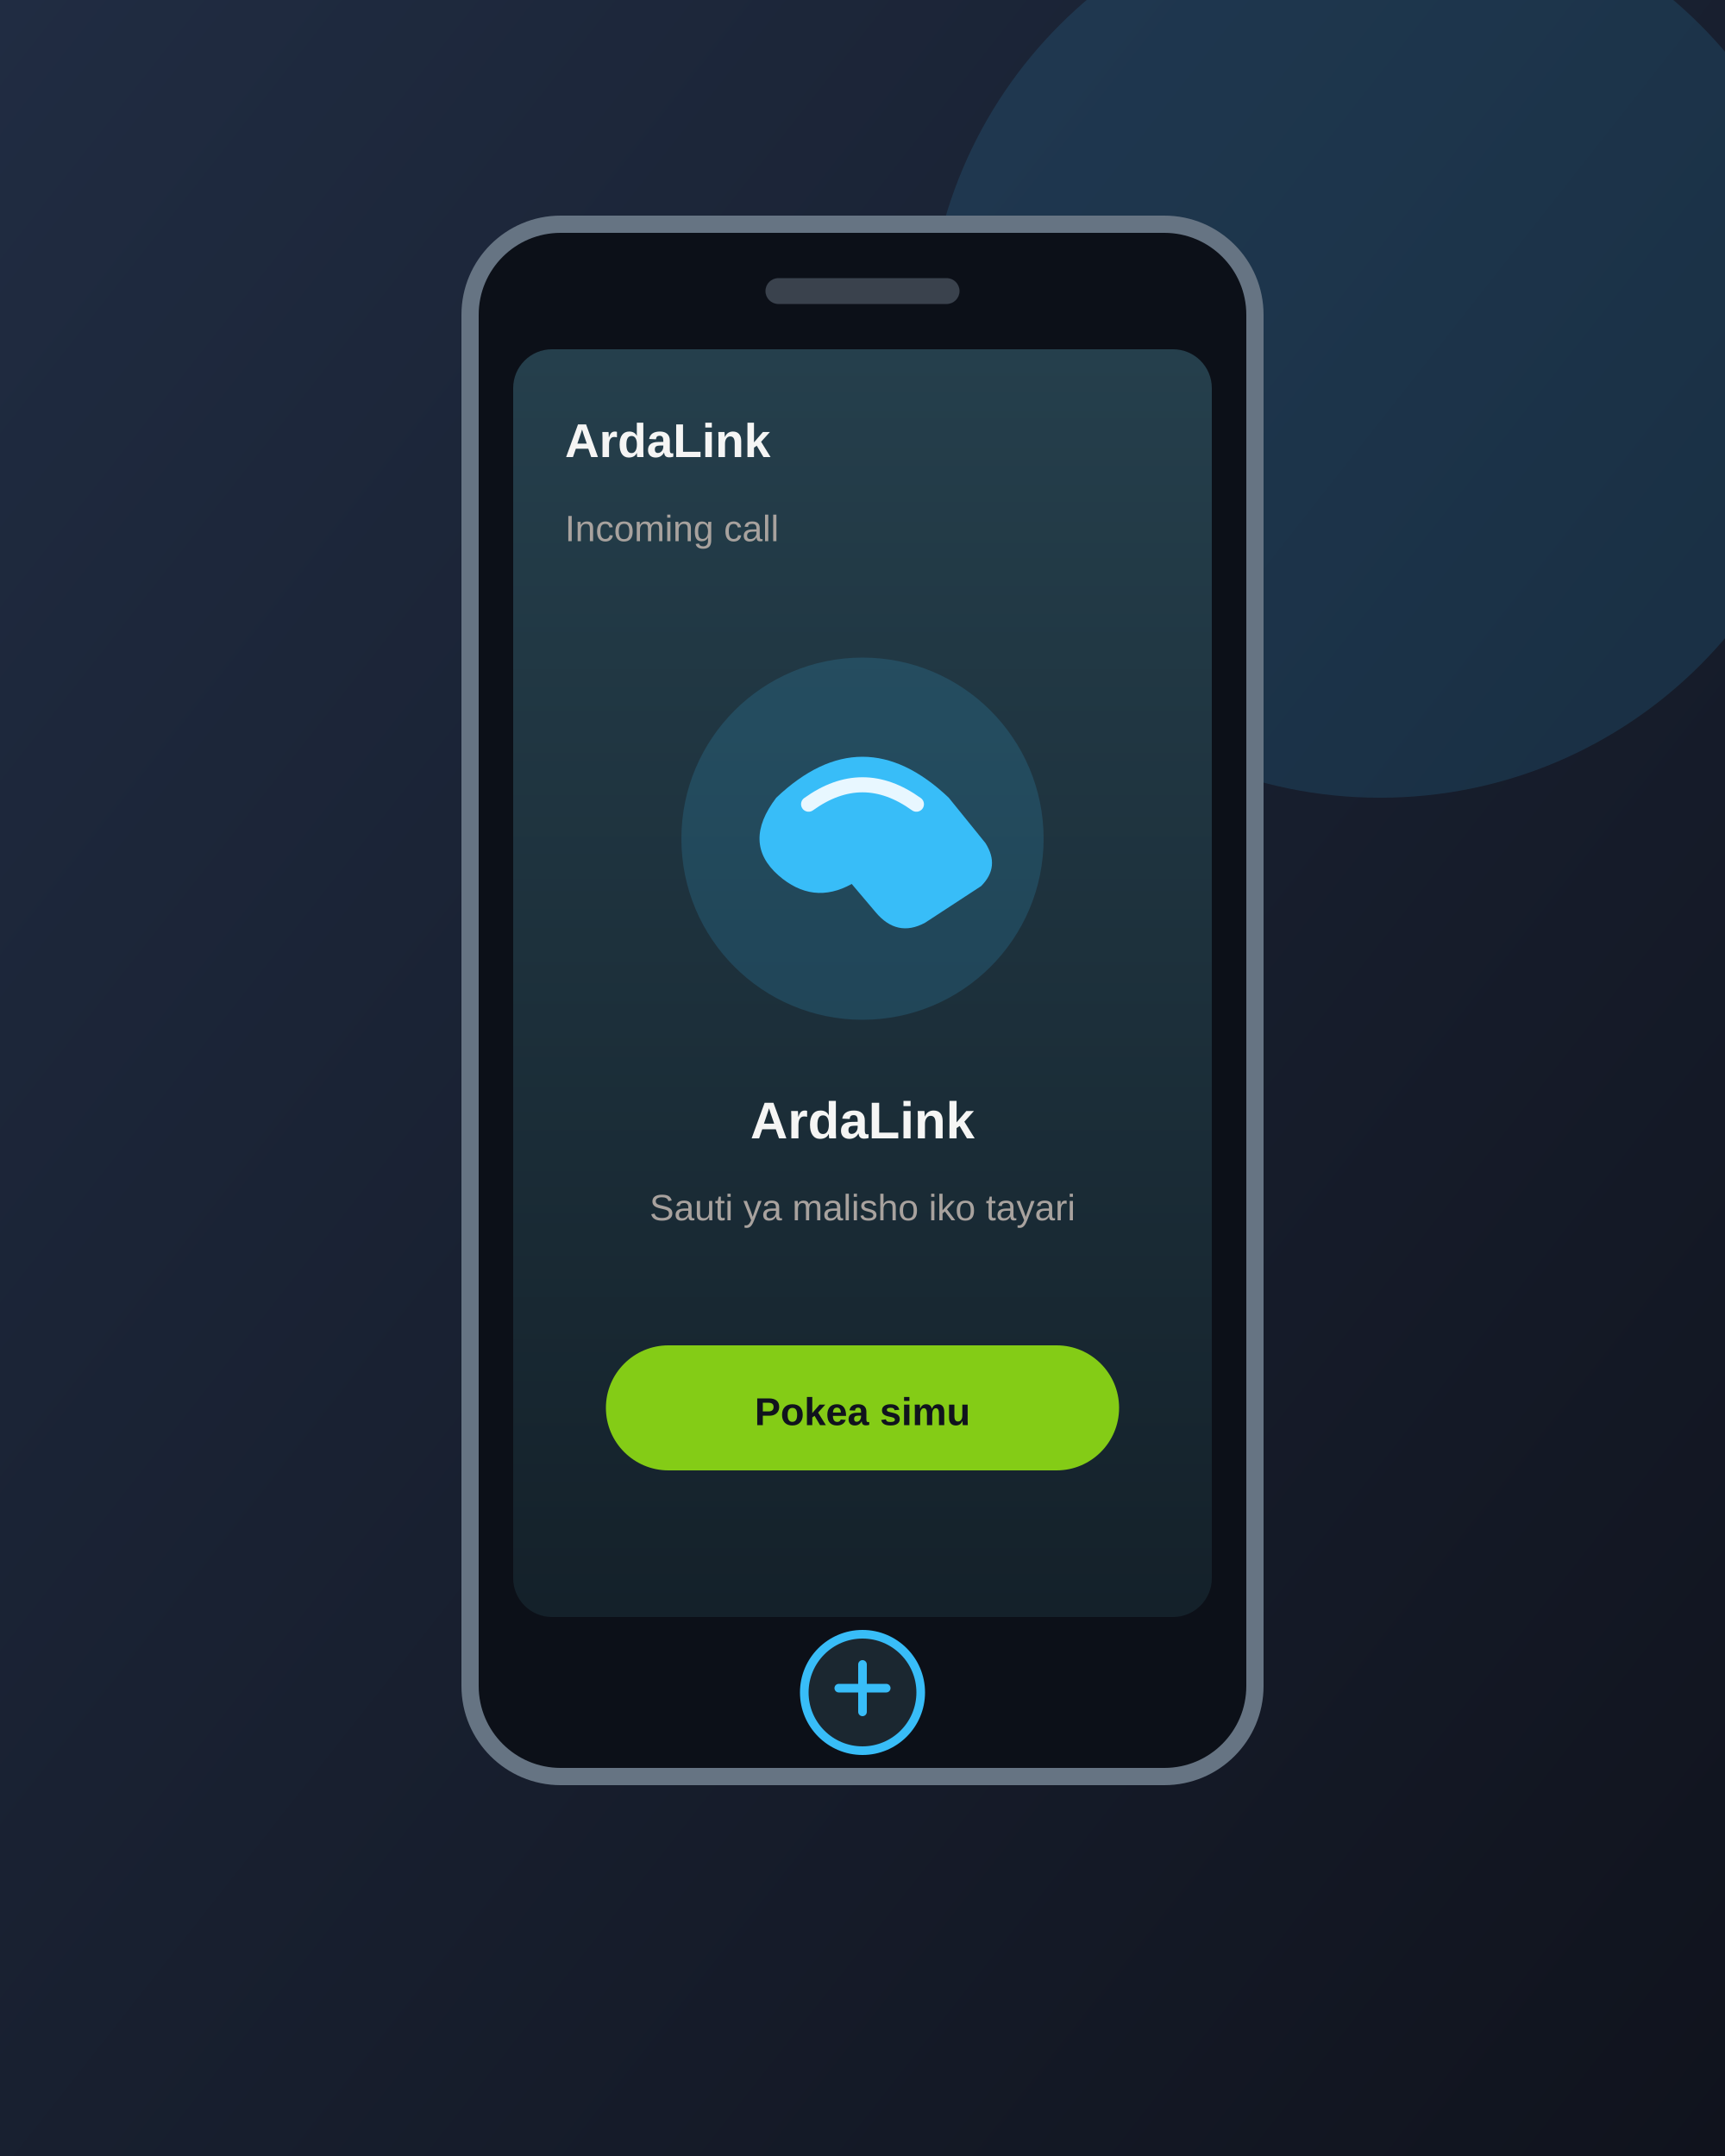
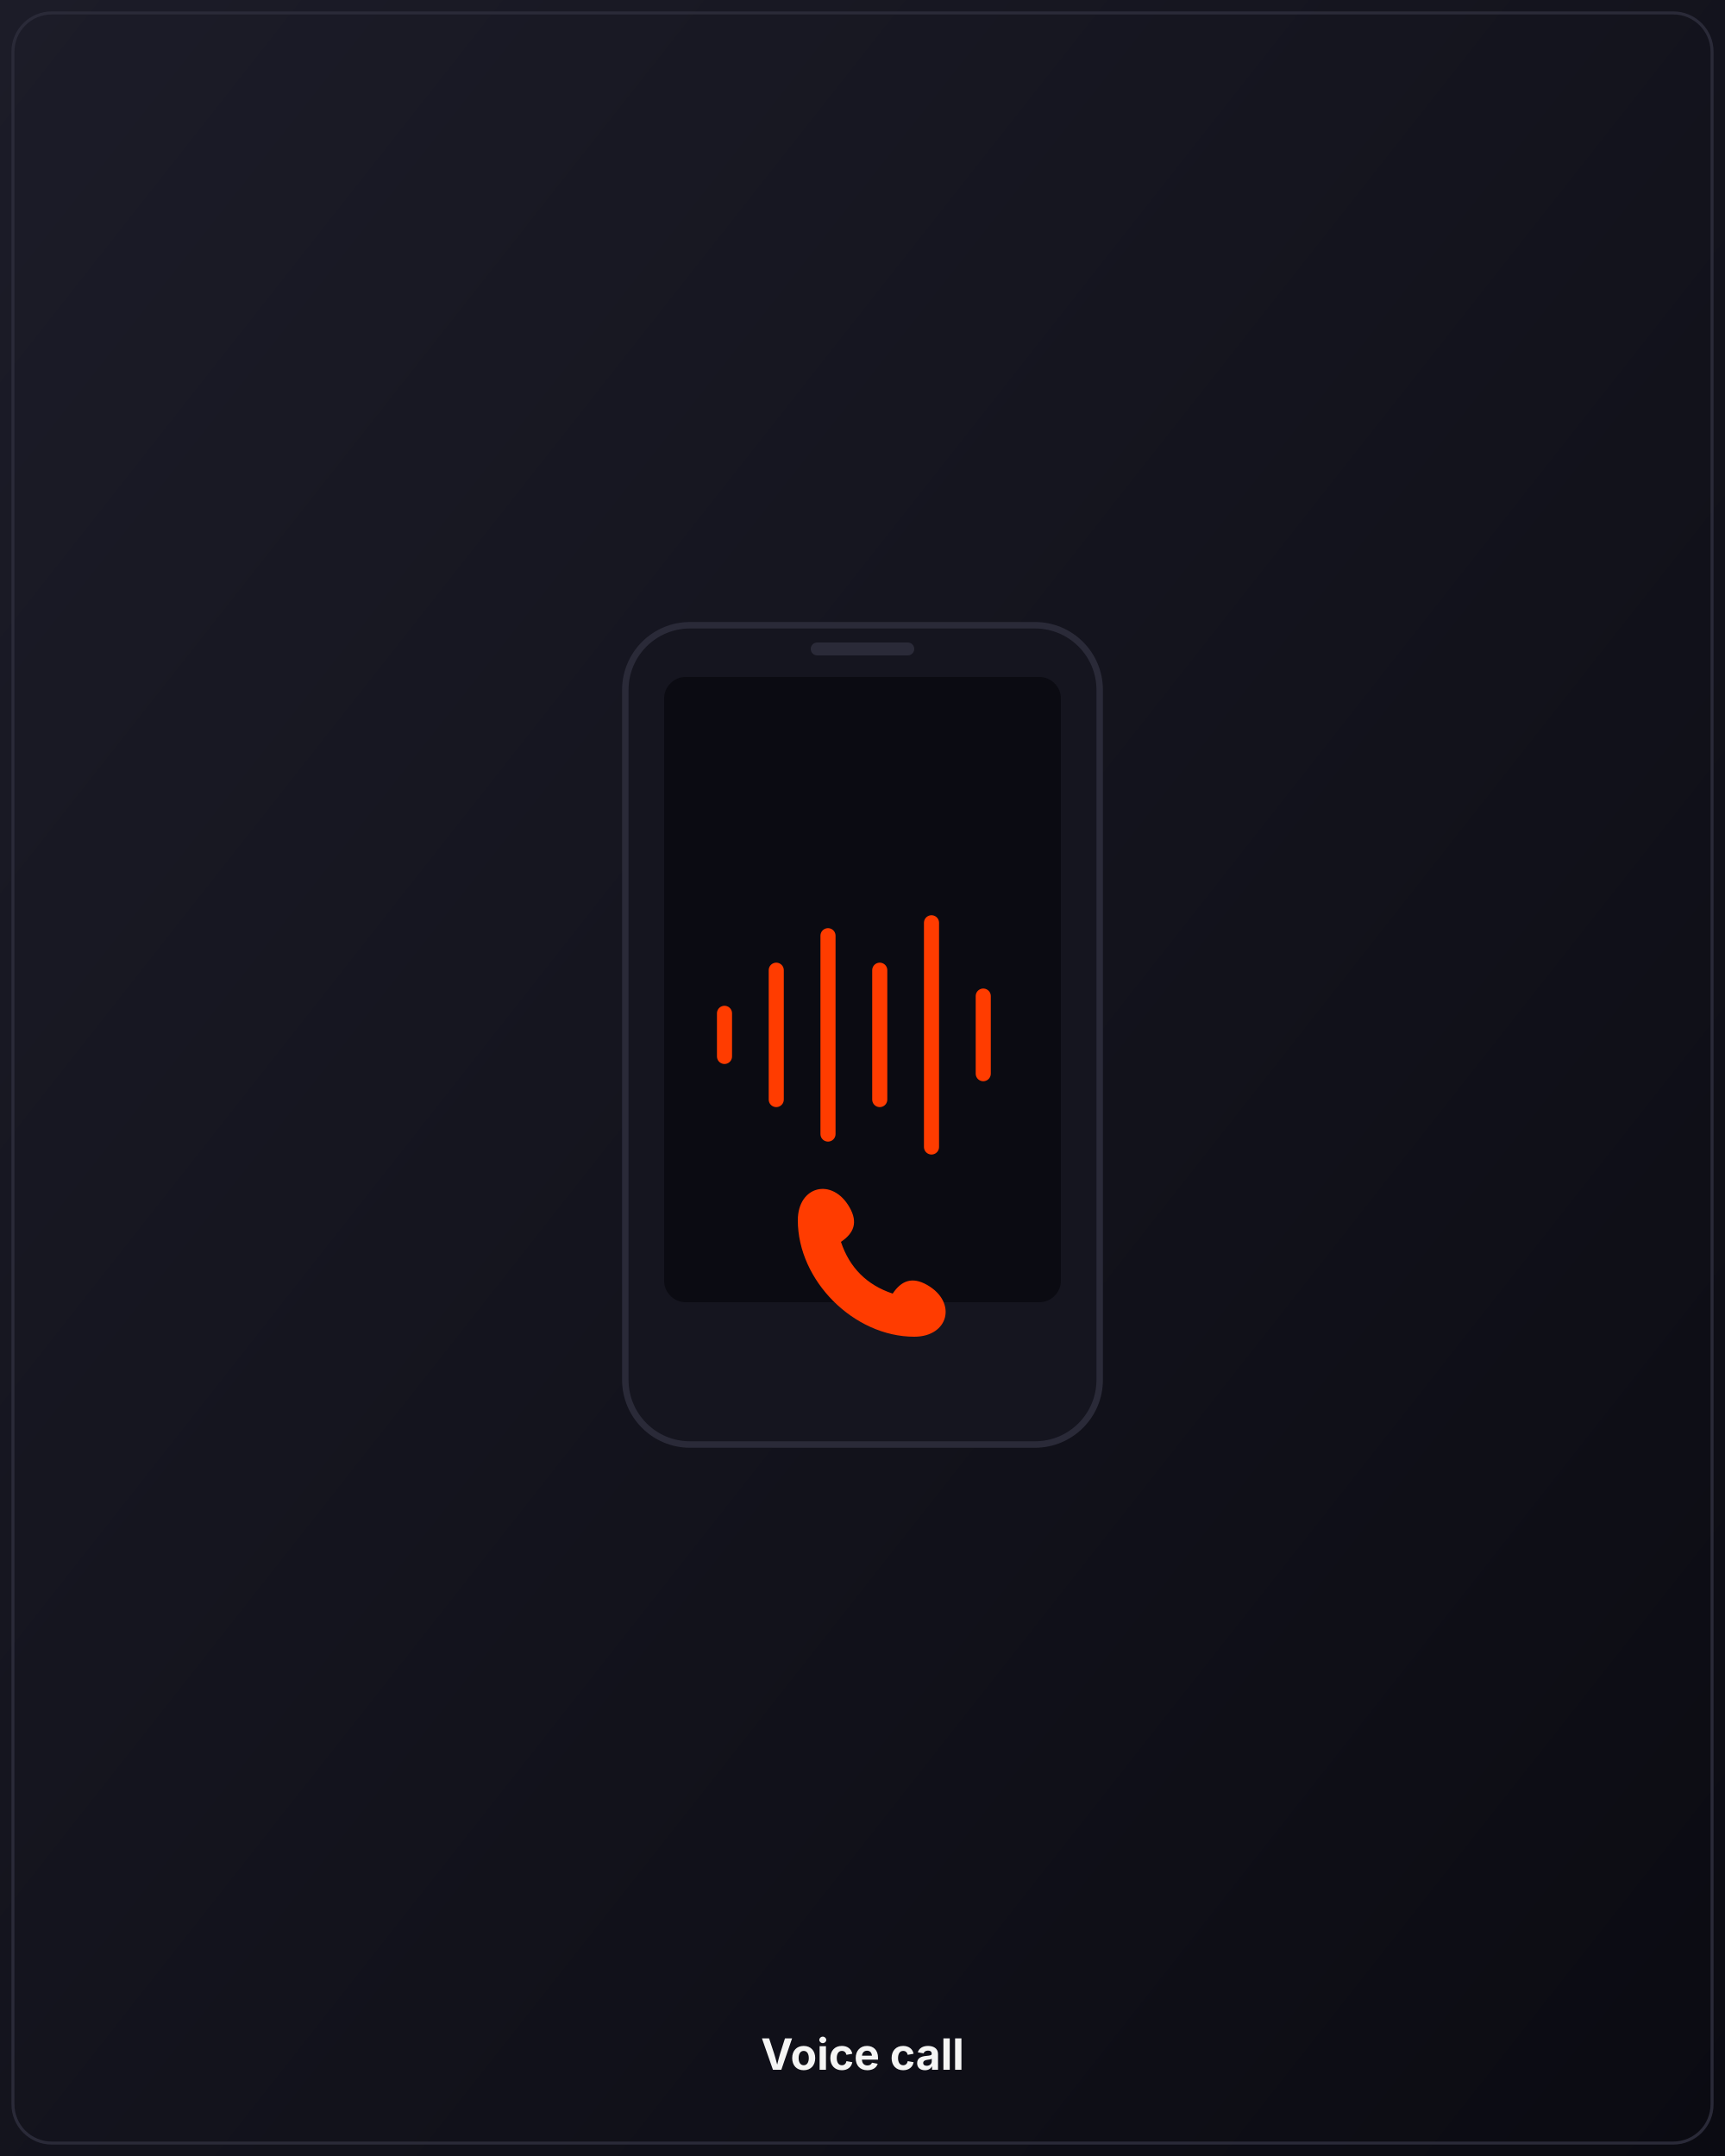
- <svg xmlns="http://www.w3.org/2000/svg" viewBox="0 0 800 1000" preserveAspectRatio="xMidYMid slice">
+ <svg xmlns="http://www.w3.org/2000/svg" viewBox="0 0 800 1000">
  <defs>
-     <linearGradient id="bg" x1="0" y1="0" x2="1" y2="1">
-       <stop stop-color="#202c42" />
-       <stop offset="1" stop-color="#10131d" />
-     </linearGradient>
-     <linearGradient id="screen" x1="0" y1="0" x2="0" y2="1">
-       <stop stop-color="#253f4c" />
-       <stop offset="1" stop-color="#14212a" />
+     <linearGradient id="bg-800x1000" x1="0" y1="0" x2="1" y2="1">
+       <stop offset="0" stop-color="#1C1C28" />
+       <stop offset="1" stop-color="#0B0B12" />
    </linearGradient>
  </defs>
-   <rect width="800" height="1000" fill="url(#bg)" />
-   <circle cx="640" cy="160" r="210" fill="#38bdf8" opacity=".13" />
-   <g transform="translate(218 104)">
-     <rect width="364" height="720" rx="42" fill="#0c1018" stroke="#667483" stroke-width="8" />
-     <rect x="20" y="58" width="324" height="588" rx="18" fill="url(#screen)" />
-     <rect x="137" y="25" width="90" height="12" rx="6" fill="#3a424d" />
-     <circle cx="182" cy="681" r="27" fill="#1b2730" stroke="#38bdf8" stroke-width="4" />
-     <path d="M182 690v-22 M171 679h22" stroke="#38bdf8" stroke-width="4" stroke-linecap="round" />
-     <text x="44" y="108" fill="#f5f5f4" font-family="Arial, sans-serif" font-size="22" font-weight="700">ArdaLink</text>
-     <text x="44" y="147" fill="#a8a29e" font-family="Arial, sans-serif" font-size="17">Incoming call</text>
-     <circle cx="182" cy="285" r="84" fill="#38bdf8" opacity=".16" />
-     <path d="M142 266 Q182 228 222 266 L239 287 Q246 298 237 307 L211 324 Q198 331 188 319 L177 306 Q159 316 143 302 Q126 287 142 266Z" fill="#38bdf8" />
-     <path d="M157 269 Q182 251 207 269" fill="none" stroke="#e8f7ff" stroke-width="7" stroke-linecap="round" />
-     <text x="182" y="424" text-anchor="middle" fill="#f5f5f4" font-family="Arial, sans-serif" font-size="24" font-weight="700">ArdaLink</text>
-     <text x="182" y="462" text-anchor="middle" fill="#a8a29e" font-family="Arial, sans-serif" font-size="17">Sauti ya malisho iko tayari</text>
-     <rect x="63" y="520" width="238" height="58" rx="29" fill="#84cc16" />
-     <text x="182" y="557" text-anchor="middle" fill="#10131d" font-family="Arial, sans-serif" font-size="18" font-weight="700">Pokea simu</text>
+   <rect width="800" height="1000" fill="url(#bg-800x1000)" />
+   <rect x="6" y="6" width="788" height="988" rx="18" fill="none" stroke="#2A2A38" stroke-width="1.4" />
+   <g transform="translate(400.0,480.0)">
+     <rect x="-110" y="-190" width="220" height="380" rx="30" fill="#15151F" stroke="#2A2A38" stroke-width="3" />
+     <rect x="-92" y="-166" width="184" height="290" rx="10" fill="#0B0B12" />
+     <rect x="-24" y="-182" width="48" height="6" rx="3" fill="#2A2A38" />
  </g>
+   <g transform="translate(400.0,480.0)">
+     <g stroke="#FF3C00" stroke-width="7" stroke-linecap="round">
+       <line x1="-64" y1="-10" x2="-64" y2="10" />
+       <line x1="-40" y1="-30" x2="-40" y2="30" />
+       <line x1="-16" y1="-46" x2="-16" y2="46" />
+       <line x1="8" y1="-30" x2="8" y2="30" />
+       <line x1="32" y1="-52" x2="32" y2="52" />
+       <line x1="56" y1="-18" x2="56" y2="18" />
+     </g>
+     <g transform="translate(0,100)" stroke="#F5F5F4" stroke-width="6" fill="none" stroke-linecap="round" stroke-linejoin="round">
+       <path d="M -30 -14 C -30 -30 -14 -34 -6 -20 C -2 -13 -4 -8 -10 -4 C -6 8 2 16 14 20 C 18 14 23 12 30 16 C 44 24 40 40 24 40 C -4 40 -30 14 -30 -14 Z" fill="#FF3C00" stroke="none" />
+     </g>
+   </g>
+   <text x="400.0" y="960" text-anchor="middle" font-family="Inter, system-ui, sans-serif" font-size="20" font-weight="700" fill="#F5F5F4">Voice call</text>
</svg>
